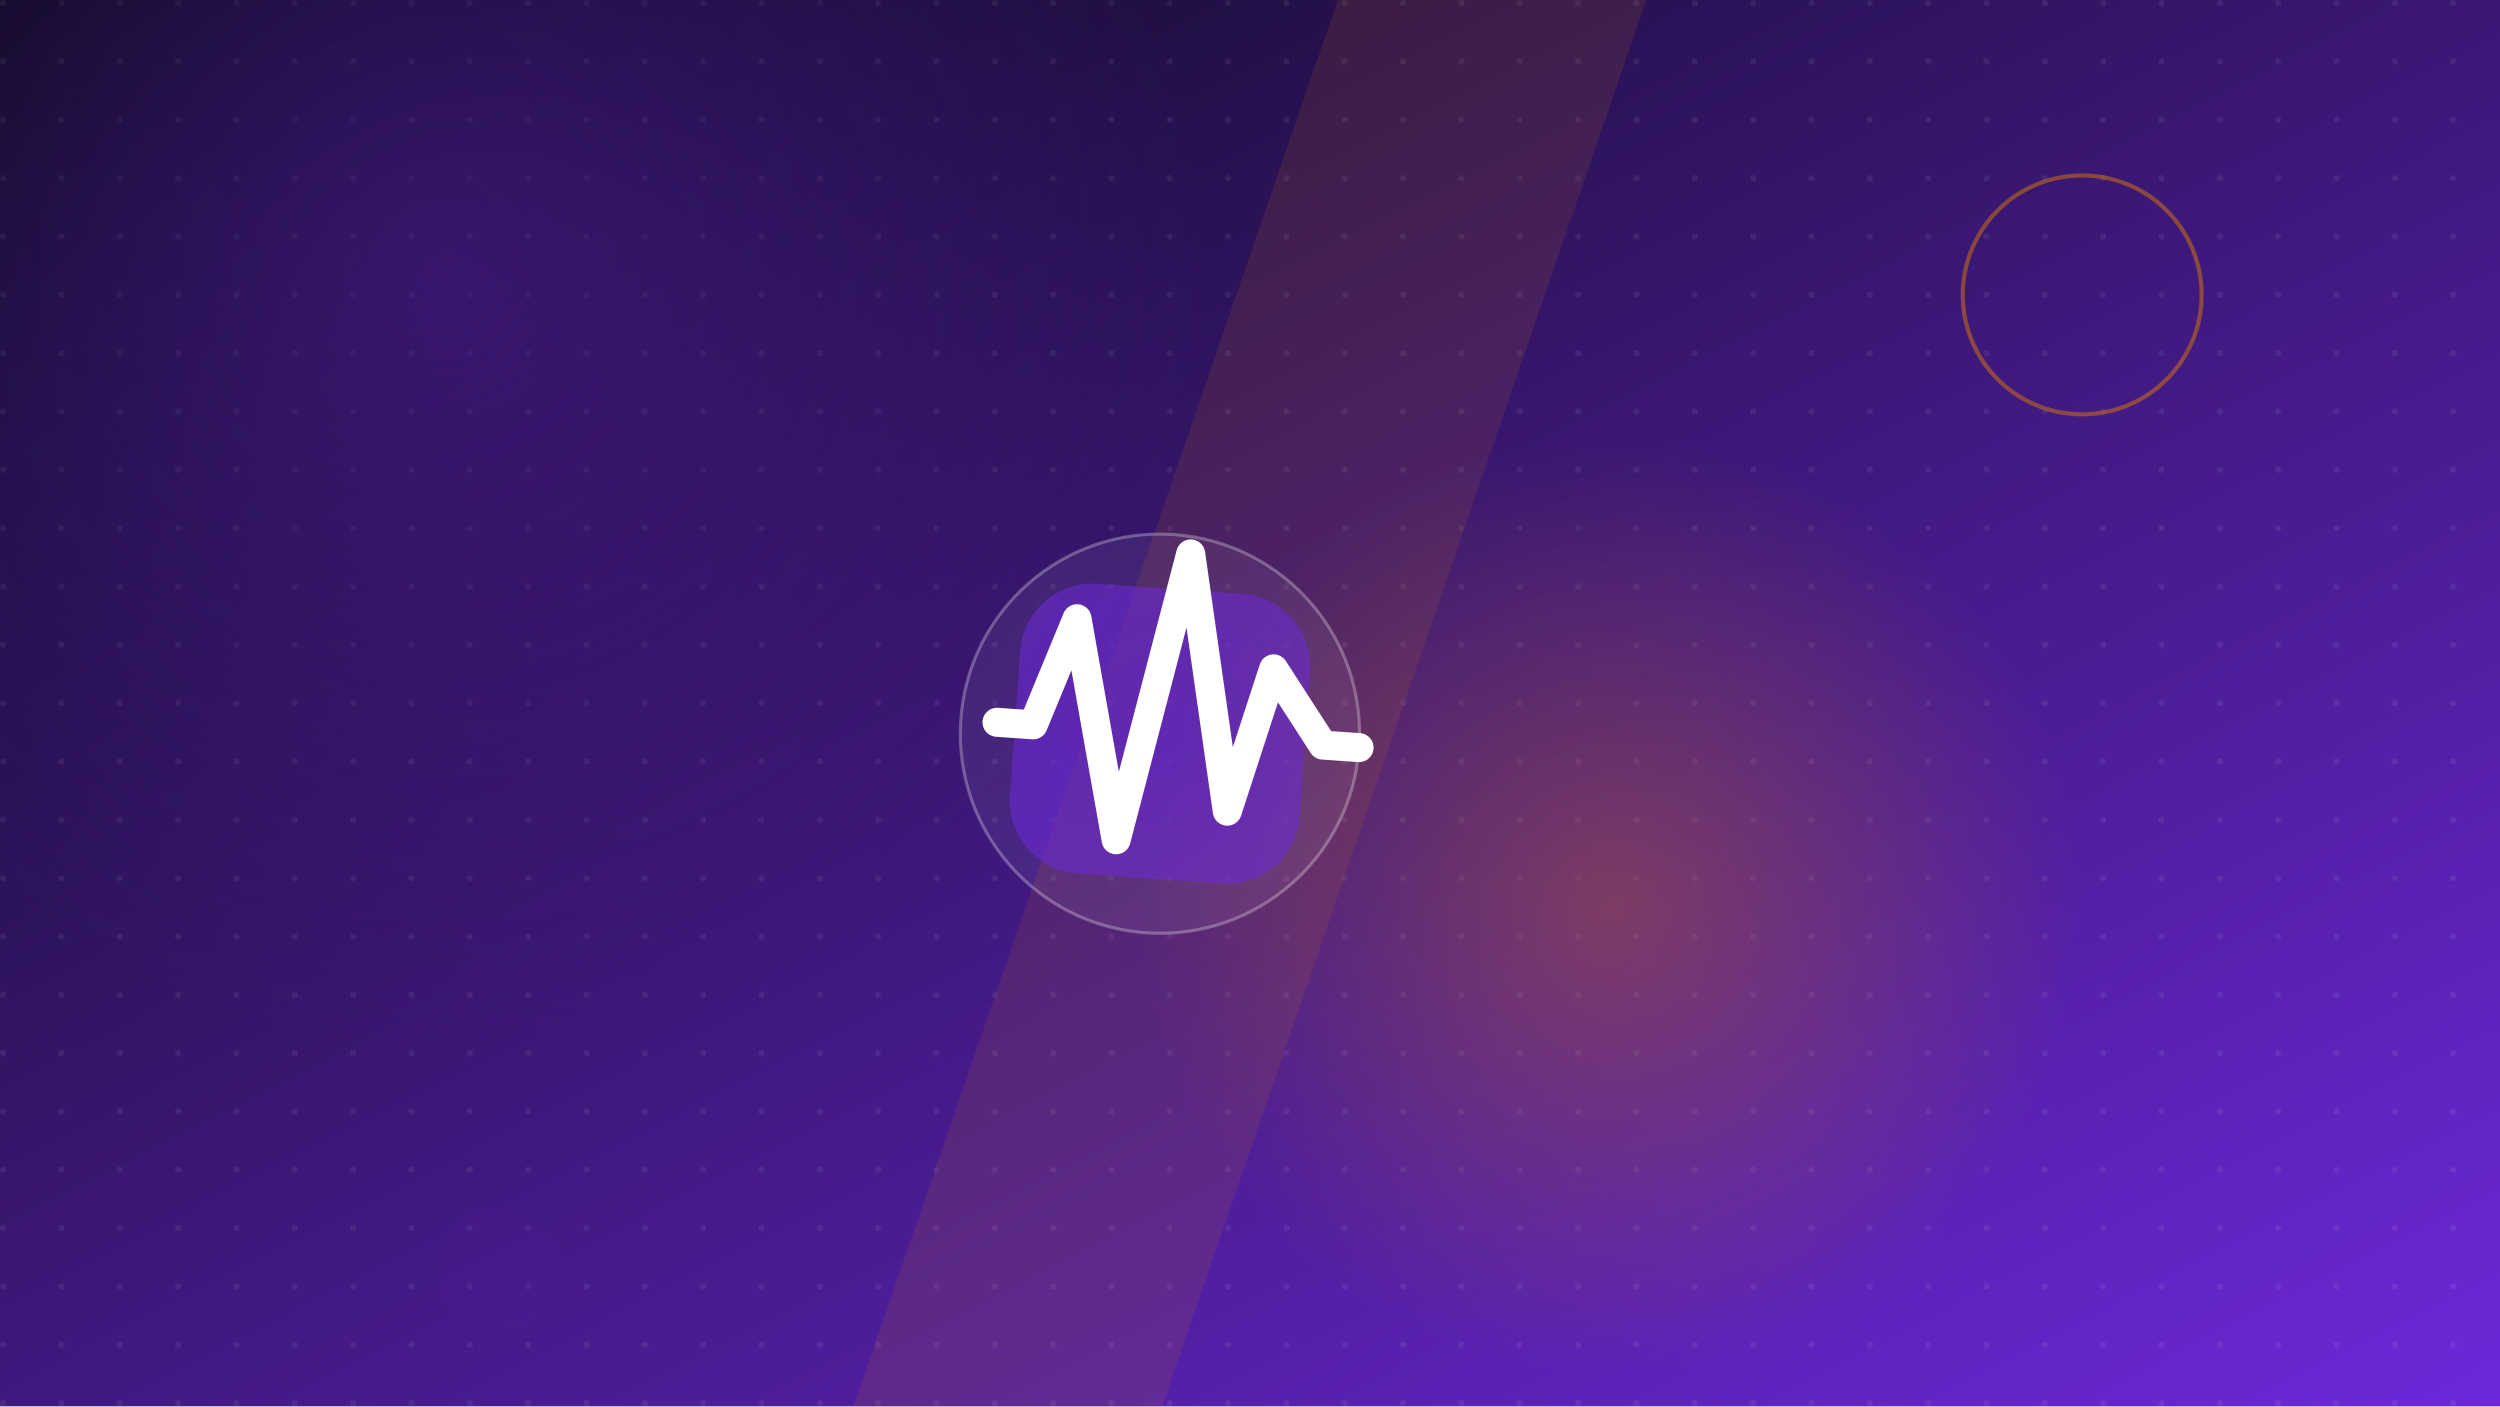
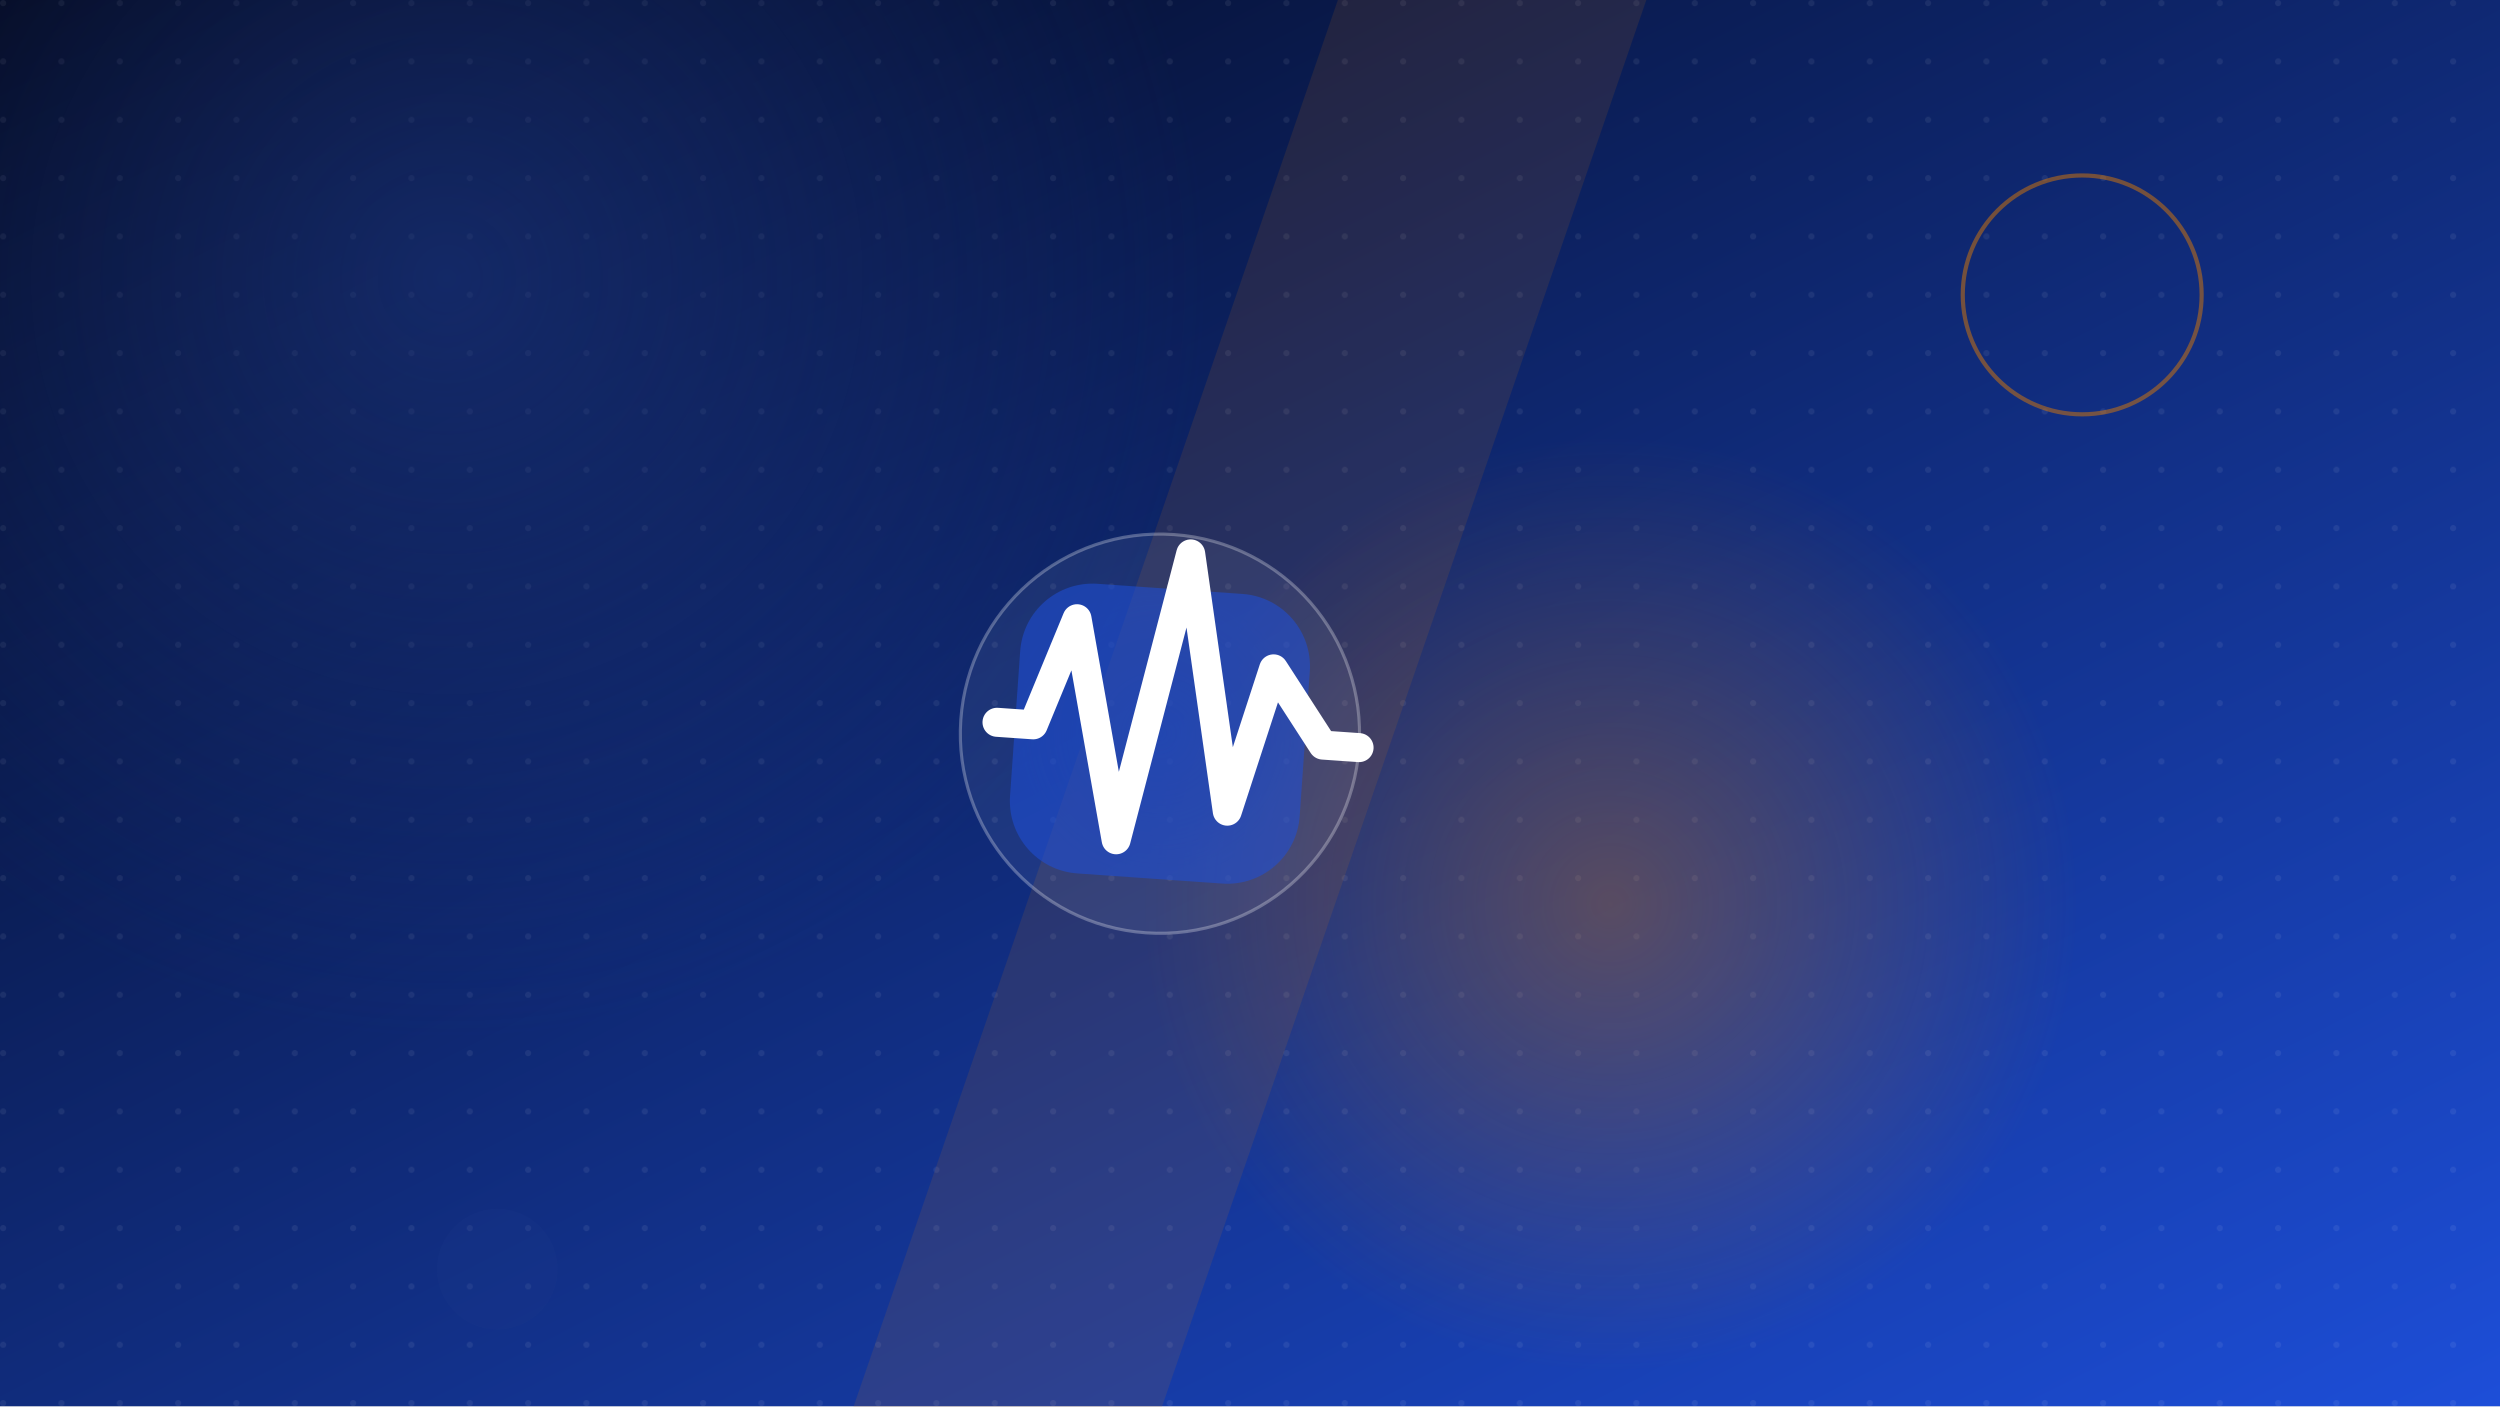
<svg xmlns="http://www.w3.org/2000/svg" viewBox="0 0 1200 675" width="1200" height="675">
  <defs>
    <linearGradient id="bg-inboundoutbo" x1="0%" y1="0%" x2="100%" y2="100%" gradientTransform="rotate(3 0.5 0.5)">
-       <stop offset="0%" stop-color="#0c081a" />
-       <stop offset="100%" stop-color="#6d28d9" />
+       <stop offset="0%" stop-color="#020617" />
+       <stop offset="100%" stop-color="#1d4ed8" />
    </linearGradient>
    <radialGradient id="glow1-inboundoutbo" cx="50%" cy="50%" r="50%">
-       <stop offset="0%" stop-color="#4c1d95" stop-opacity="0.55" />
-       <stop offset="100%" stop-color="#4c1d95" stop-opacity="0" />
+       <stop offset="0%" stop-color="#1e3a8a" stop-opacity="0.55" />
+       <stop offset="100%" stop-color="#1e3a8a" stop-opacity="0" />
    </radialGradient>
    <radialGradient id="glow2-inboundoutbo" cx="50%" cy="50%" r="50%">
      <stop offset="0%" stop-color="#d97706" stop-opacity="0.35" />
      <stop offset="100%" stop-color="#d97706" stop-opacity="0" />
    </radialGradient>
    <pattern id="dots-inboundoutbo" width="28" height="28" patternUnits="userSpaceOnUse">
      <circle cx="1.5" cy="1.5" r="1.5" fill="white" opacity="0.07" />
    </pattern>
  </defs>
  <rect width="1200" height="675" fill="url(#bg-inboundoutbo)" />
  <rect width="1200" height="675" fill="url(#dots-inboundoutbo)" />
  <circle cx="213.789" cy="132.628" r="369.035" fill="url(#glow1-inboundoutbo)" />
  <circle cx="773.112" cy="433.999" r="223.691" fill="url(#glow2-inboundoutbo)" />
  <line x1="600" y1="-202.5" x2="600" y2="877.5" stroke="#d97706" stroke-width="140" opacity="0.12" transform="rotate(19 600 337.5)" />
  <circle cx="999.454" cy="141.546" r="57.331" fill="none" stroke="#d97706" stroke-width="2" opacity="0.5" />
-   <circle cx="238.696" cy="609.194" r="28.929" fill="#4c1d95" opacity="0.18" />
+   <circle cx="238.696" cy="609.194" r="28.929" fill="#1e3a8a" opacity="0.18" />
  <g transform="translate(556.7686 352.1687) rotate(4)">
    <circle r="95.815" fill="white" opacity="0.06" />
    <circle r="95.815" fill="none" stroke="white" stroke-opacity="0.28" stroke-width="1.5" />
    <rect x="-69.683" y="-69.683" width="139.367" height="139.367" rx="34.842" fill="url(#glow1-inboundoutbo)" opacity="0.9" />
-     <rect x="-69.683" y="-69.683" width="139.367" height="139.367" rx="34.842" fill="#6d28d9" opacity="0.55" />
+     <rect x="-69.683" y="-69.683" width="139.367" height="139.367" rx="34.842" fill="#1d4ed8" opacity="0.55" />
    <g transform="scale(8.710437) translate(-12 -12)">
      <path d="M3 12h2l2-6 3 12 3-16 3 14 2-8 3 4h2" fill="none" stroke="white" stroke-width="1.6" stroke-linecap="round" stroke-linejoin="round" />
    </g>
  </g>
</svg>
